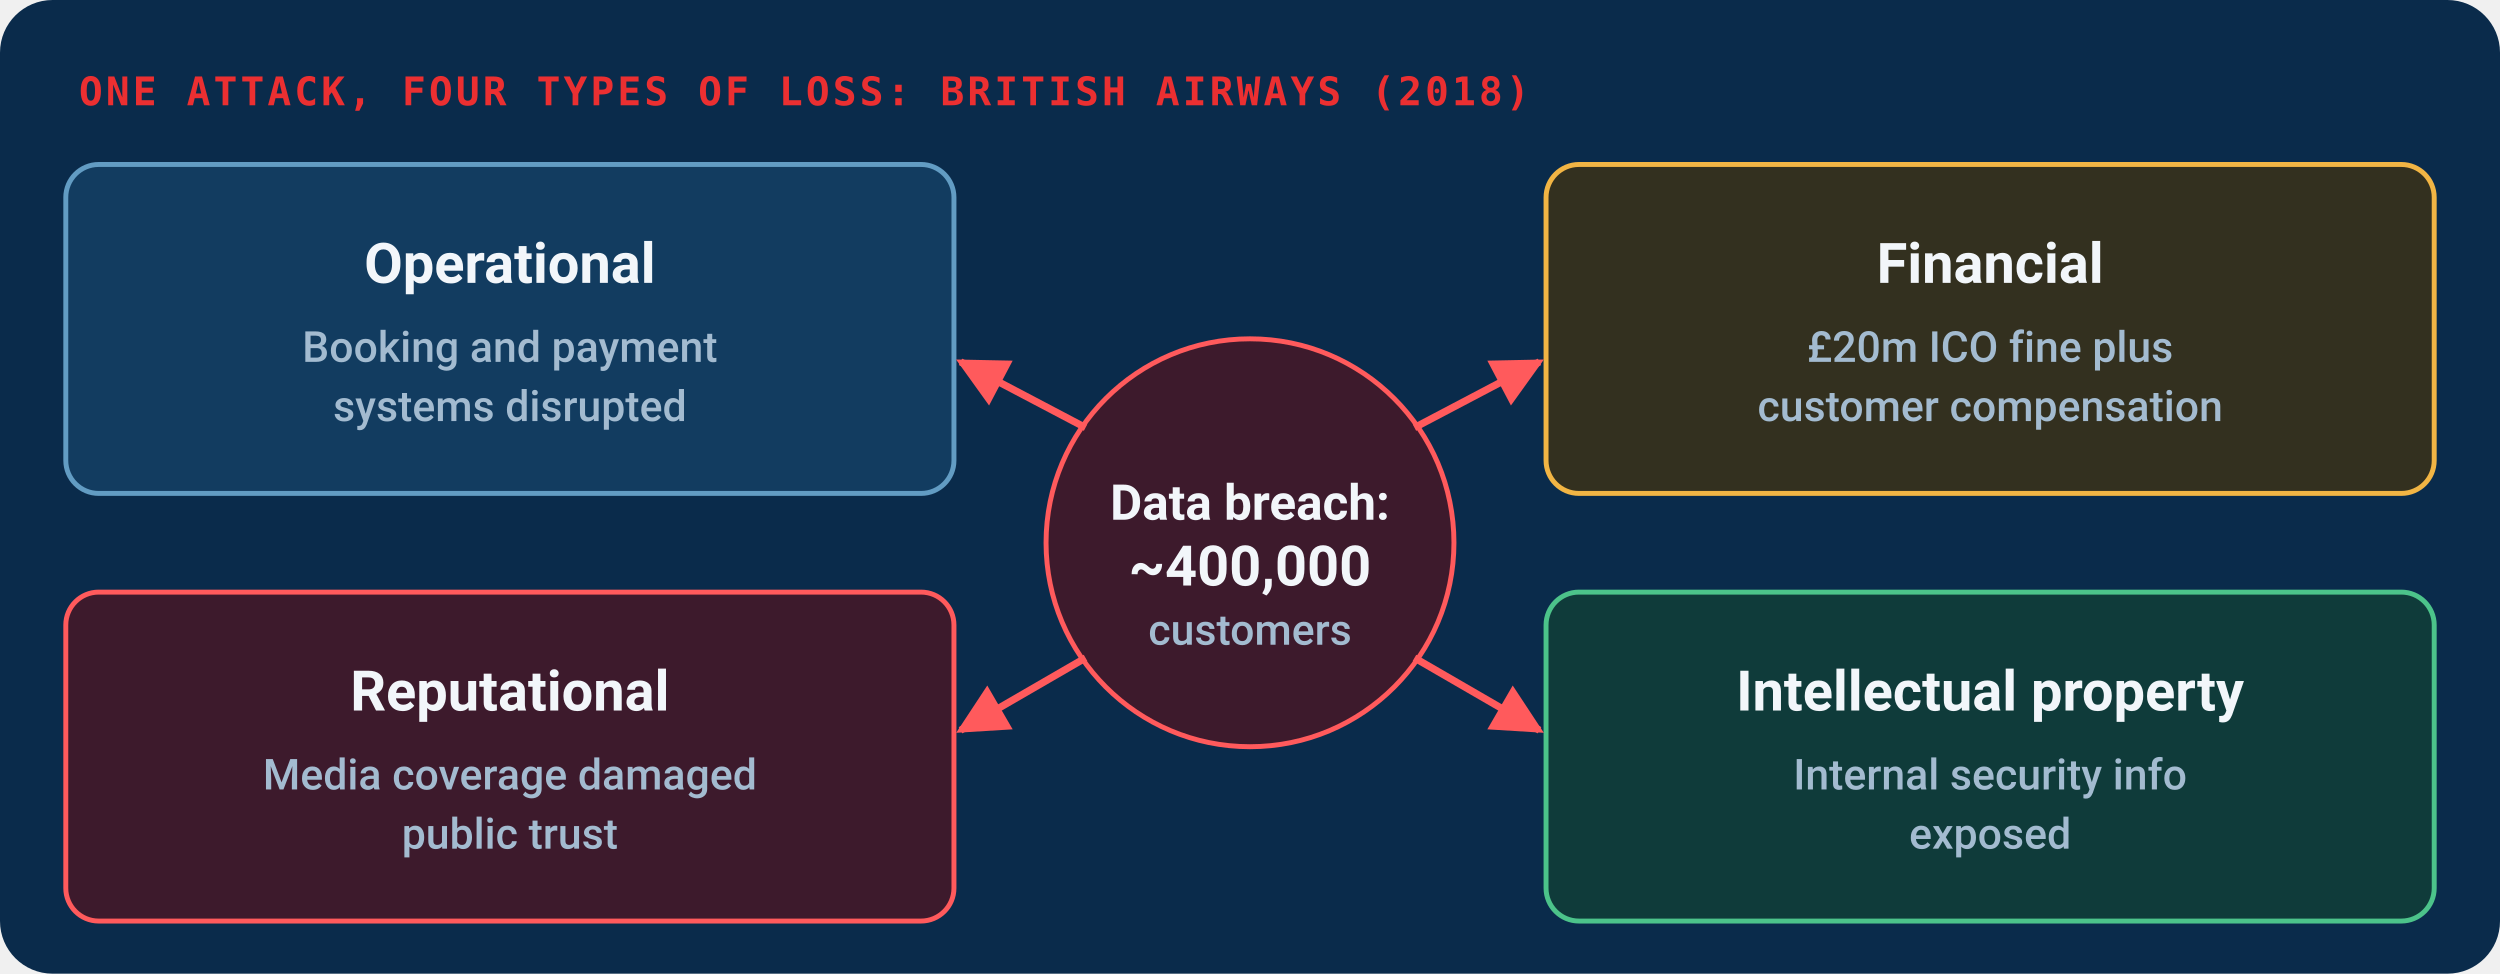
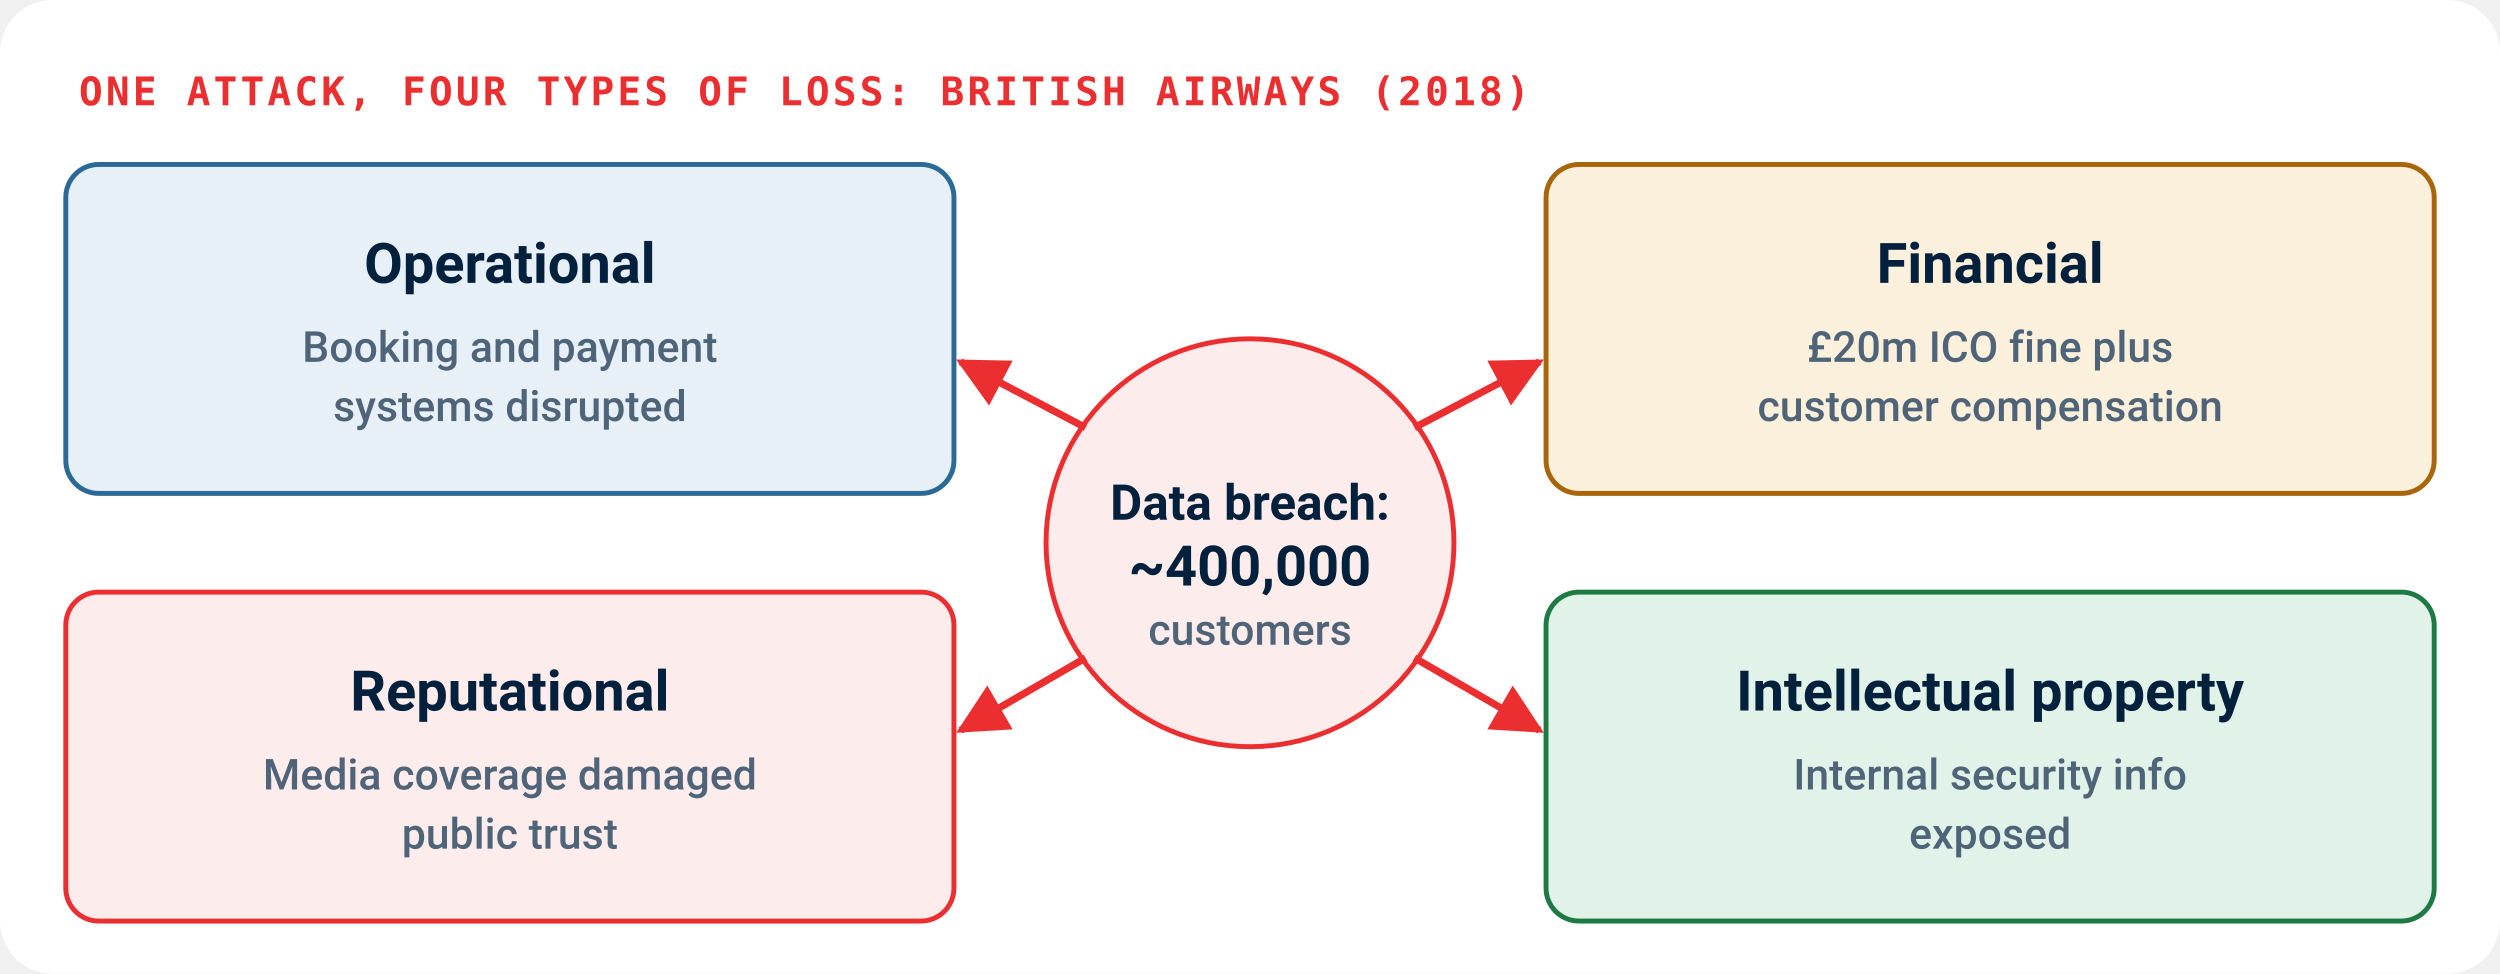
<svg xmlns="http://www.w3.org/2000/svg" viewBox="0 0 760 296" width="760" height="296" role="img" aria-labelledby="t d">
  <style>
- .bg{fill:#0a2b4b}
- .t{font:600 15px system-ui,-apple-system,'Segoe UI',Roboto,sans-serif;fill:#f2f6fa}
- .tb{font:700 17px system-ui,-apple-system,'Segoe UI',Roboto,sans-serif;fill:#f2f6fa}
- .s{font:500 13px system-ui,-apple-system,'Segoe UI',Roboto,sans-serif;fill:#a3bbd0}
- .m{font:600 13px ui-monospace,Menlo,Consolas,monospace;fill:#f2f6fa}
+ .bg{fill:#ffffff}
+ .t{font:600 15px system-ui,-apple-system,'Segoe UI',Roboto,sans-serif;fill:#03203c}
+ .tb{font:700 17px system-ui,-apple-system,'Segoe UI',Roboto,sans-serif;fill:#03203c}
+ .s{font:500 13px system-ui,-apple-system,'Segoe UI',Roboto,sans-serif;fill:#4f6478}
+ .m{font:600 13px ui-monospace,Menlo,Consolas,monospace;fill:#03203c}
.h{font:700 12px ui-monospace,Menlo,Consolas,monospace;fill:#eb2f31;letter-spacing:.08em}
.w{fill:#ffffff}
- .box{fill:#0f3557;stroke:#2c5a80;stroke-width:1.5}
- .acc{fill:#123c60;stroke:#629cc3;stroke-width:1.5}
- .bad{fill:#3d1a2c;stroke:#ff5a5c;stroke-width:1.5}
- .good{fill:#0f3b3a;stroke:#4cc38a;stroke-width:1.5}
- .amb{fill:#33301f;stroke:#f2b544;stroke-width:1.5}
- .dim{fill:#0c3052;stroke:#24496b;stroke-width:1.5}
- .solid-acc{fill:#629cc3}.solid-bad{fill:#eb2f31}.solid-good{fill:#2f9a5f}.solid-amb{fill:#c98f22}.solid-ink{fill:#f2f6fa}
- .ln{stroke:#a3bbd0;stroke-width:2;fill:none}
- .ln-acc{stroke:#629cc3;stroke-width:2.2;fill:none}
- .ln-bad{stroke:#ff5a5c;stroke-width:2.2;fill:none}
- .ln-good{stroke:#4cc38a;stroke-width:2.2;fill:none}
+ .box{fill:#f5f8fb;stroke:#b9cad8;stroke-width:1.5}
+ .acc{fill:#e7f0f7;stroke:#2b6a96;stroke-width:1.5}
+ .bad{fill:#fdecec;stroke:#eb2f31;stroke-width:1.5}
+ .good{fill:#e1f3e8;stroke:#1d7a45;stroke-width:1.5}
+ .amb{fill:#fbf0dc;stroke:#a8650a;stroke-width:1.5}
+ .dim{fill:#eef3f7;stroke:#cddbe7;stroke-width:1.5}
+ .solid-acc{fill:#2b6a96}.solid-bad{fill:#eb2f31}.solid-good{fill:#1d7a45}.solid-amb{fill:#a8650a}.solid-ink{fill:#03203c}
+ .ln{stroke:#4f6478;stroke-width:2;fill:none}
+ .ln-acc{stroke:#2b6a96;stroke-width:2.2;fill:none}
+ .ln-bad{stroke:#eb2f31;stroke-width:2.2;fill:none}
+ .ln-good{stroke:#1d7a45;stroke-width:2.2;fill:none}
.dash{stroke-dasharray:6 5}
- .tx-acc{fill:#629cc3}.tx-bad{fill:#ff5a5c}.tx-good{fill:#4cc38a}.tx-amb{fill:#f2b544}
- .ic{fill:none;stroke:#f2f6fa;stroke-width:2;stroke-linecap:round;stroke-linejoin:round}
- .ic-bad{fill:none;stroke:#ff5a5c;stroke-width:2;stroke-linecap:round;stroke-linejoin:round}
- .ic-acc{fill:none;stroke:#629cc3;stroke-width:2;stroke-linecap:round;stroke-linejoin:round}
- .mk-ln{fill:#a3bbd0}.mk-acc{fill:#629cc3}.mk-bad{fill:#ff5a5c}.mk-good{fill:#4cc38a}
+ .tx-acc{fill:#2b6a96}.tx-bad{fill:#d4282a}.tx-good{fill:#1d7a45}.tx-amb{fill:#a8650a}
+ .ic{fill:none;stroke:#03203c;stroke-width:2;stroke-linecap:round;stroke-linejoin:round}
+ .ic-bad{fill:none;stroke:#eb2f31;stroke-width:2;stroke-linecap:round;stroke-linejoin:round}
+ .ic-acc{fill:none;stroke:#2b6a96;stroke-width:2;stroke-linecap:round;stroke-linejoin:round}
+ .mk-ln{fill:#4f6478}.mk-acc{fill:#2b6a96}.mk-bad{fill:#eb2f31}.mk-good{fill:#1d7a45}
</style>
  <defs>
    <marker id="a-ln" viewBox="0 0 10 10" refX="9" refY="5" markerWidth="7" markerHeight="7" orient="auto-start-reverse">
      <path d="M0 0 10 5 0 10z" class="mk-ln" />
    </marker>
    <marker id="a-acc" viewBox="0 0 10 10" refX="9" refY="5" markerWidth="7" markerHeight="7" orient="auto-start-reverse">
      <path d="M0 0 10 5 0 10z" class="mk-acc" />
    </marker>
    <marker id="a-bad" viewBox="0 0 10 10" refX="9" refY="5" markerWidth="7" markerHeight="7" orient="auto-start-reverse">
      <path d="M0 0 10 5 0 10z" class="mk-bad" />
    </marker>
    <marker id="a-good" viewBox="0 0 10 10" refX="9" refY="5" markerWidth="7" markerHeight="7" orient="auto-start-reverse">
      <path d="M0 0 10 5 0 10z" class="mk-good" />
    </marker>
  </defs>
  <rect class="bg" width="760" height="296" rx="16" />
  <text x="24" y="32" class="h" text-anchor="start">ONE ATTACK, FOUR TYPES OF LOSS: BRITISH AIRWAYS (2018)</text>
  <rect x="20" y="50" width="270" height="100" rx="10" class="acc" />
  <text x="155" y="86" class="tb" text-anchor="middle">Operational</text>
  <text x="155" y="110" class="s" text-anchor="middle">Booking and payment</text>
  <text x="155" y="128" class="s" text-anchor="middle">systems disrupted</text>
  <rect x="470" y="50" width="270" height="100" rx="10" class="amb" />
  <text x="605" y="86" class="tb" text-anchor="middle">Financial</text>
  <text x="605" y="110" class="s" text-anchor="middle">£20m ICO fine plus</text>
  <text x="605" y="128" class="s" text-anchor="middle">customer compensation</text>
  <rect x="20" y="180" width="270" height="100" rx="10" class="bad" />
  <text x="155" y="216" class="tb" text-anchor="middle">Reputational</text>
  <text x="155" y="240" class="s" text-anchor="middle">Media coverage damaged</text>
  <text x="155" y="258" class="s" text-anchor="middle">public trust</text>
  <rect x="470" y="180" width="270" height="100" rx="10" class="good" />
  <text x="605" y="216" class="tb" text-anchor="middle">Intellectual property</text>
  <text x="605" y="240" class="s" text-anchor="middle">Internal security info</text>
  <text x="605" y="258" class="s" text-anchor="middle">exposed</text>
  <circle cx="380" cy="165" r="62" class="bad" />
  <text x="380" y="158" class="t" text-anchor="middle">Data breach:</text>
  <text x="380" y="178" class="tb" text-anchor="middle">~400,000</text>
  <text x="380" y="196" class="s" text-anchor="middle">customers</text>
  <path d="M330 130 L292 110" class="ln-bad" marker-end="url(#a-bad)" />
  <path d="M430 130 L468 110" class="ln-bad" marker-end="url(#a-bad)" />
  <path d="M330 200 L292 222" class="ln-bad" marker-end="url(#a-bad)" />
  <path d="M430 200 L468 222" class="ln-bad" marker-end="url(#a-bad)" />
</svg>
